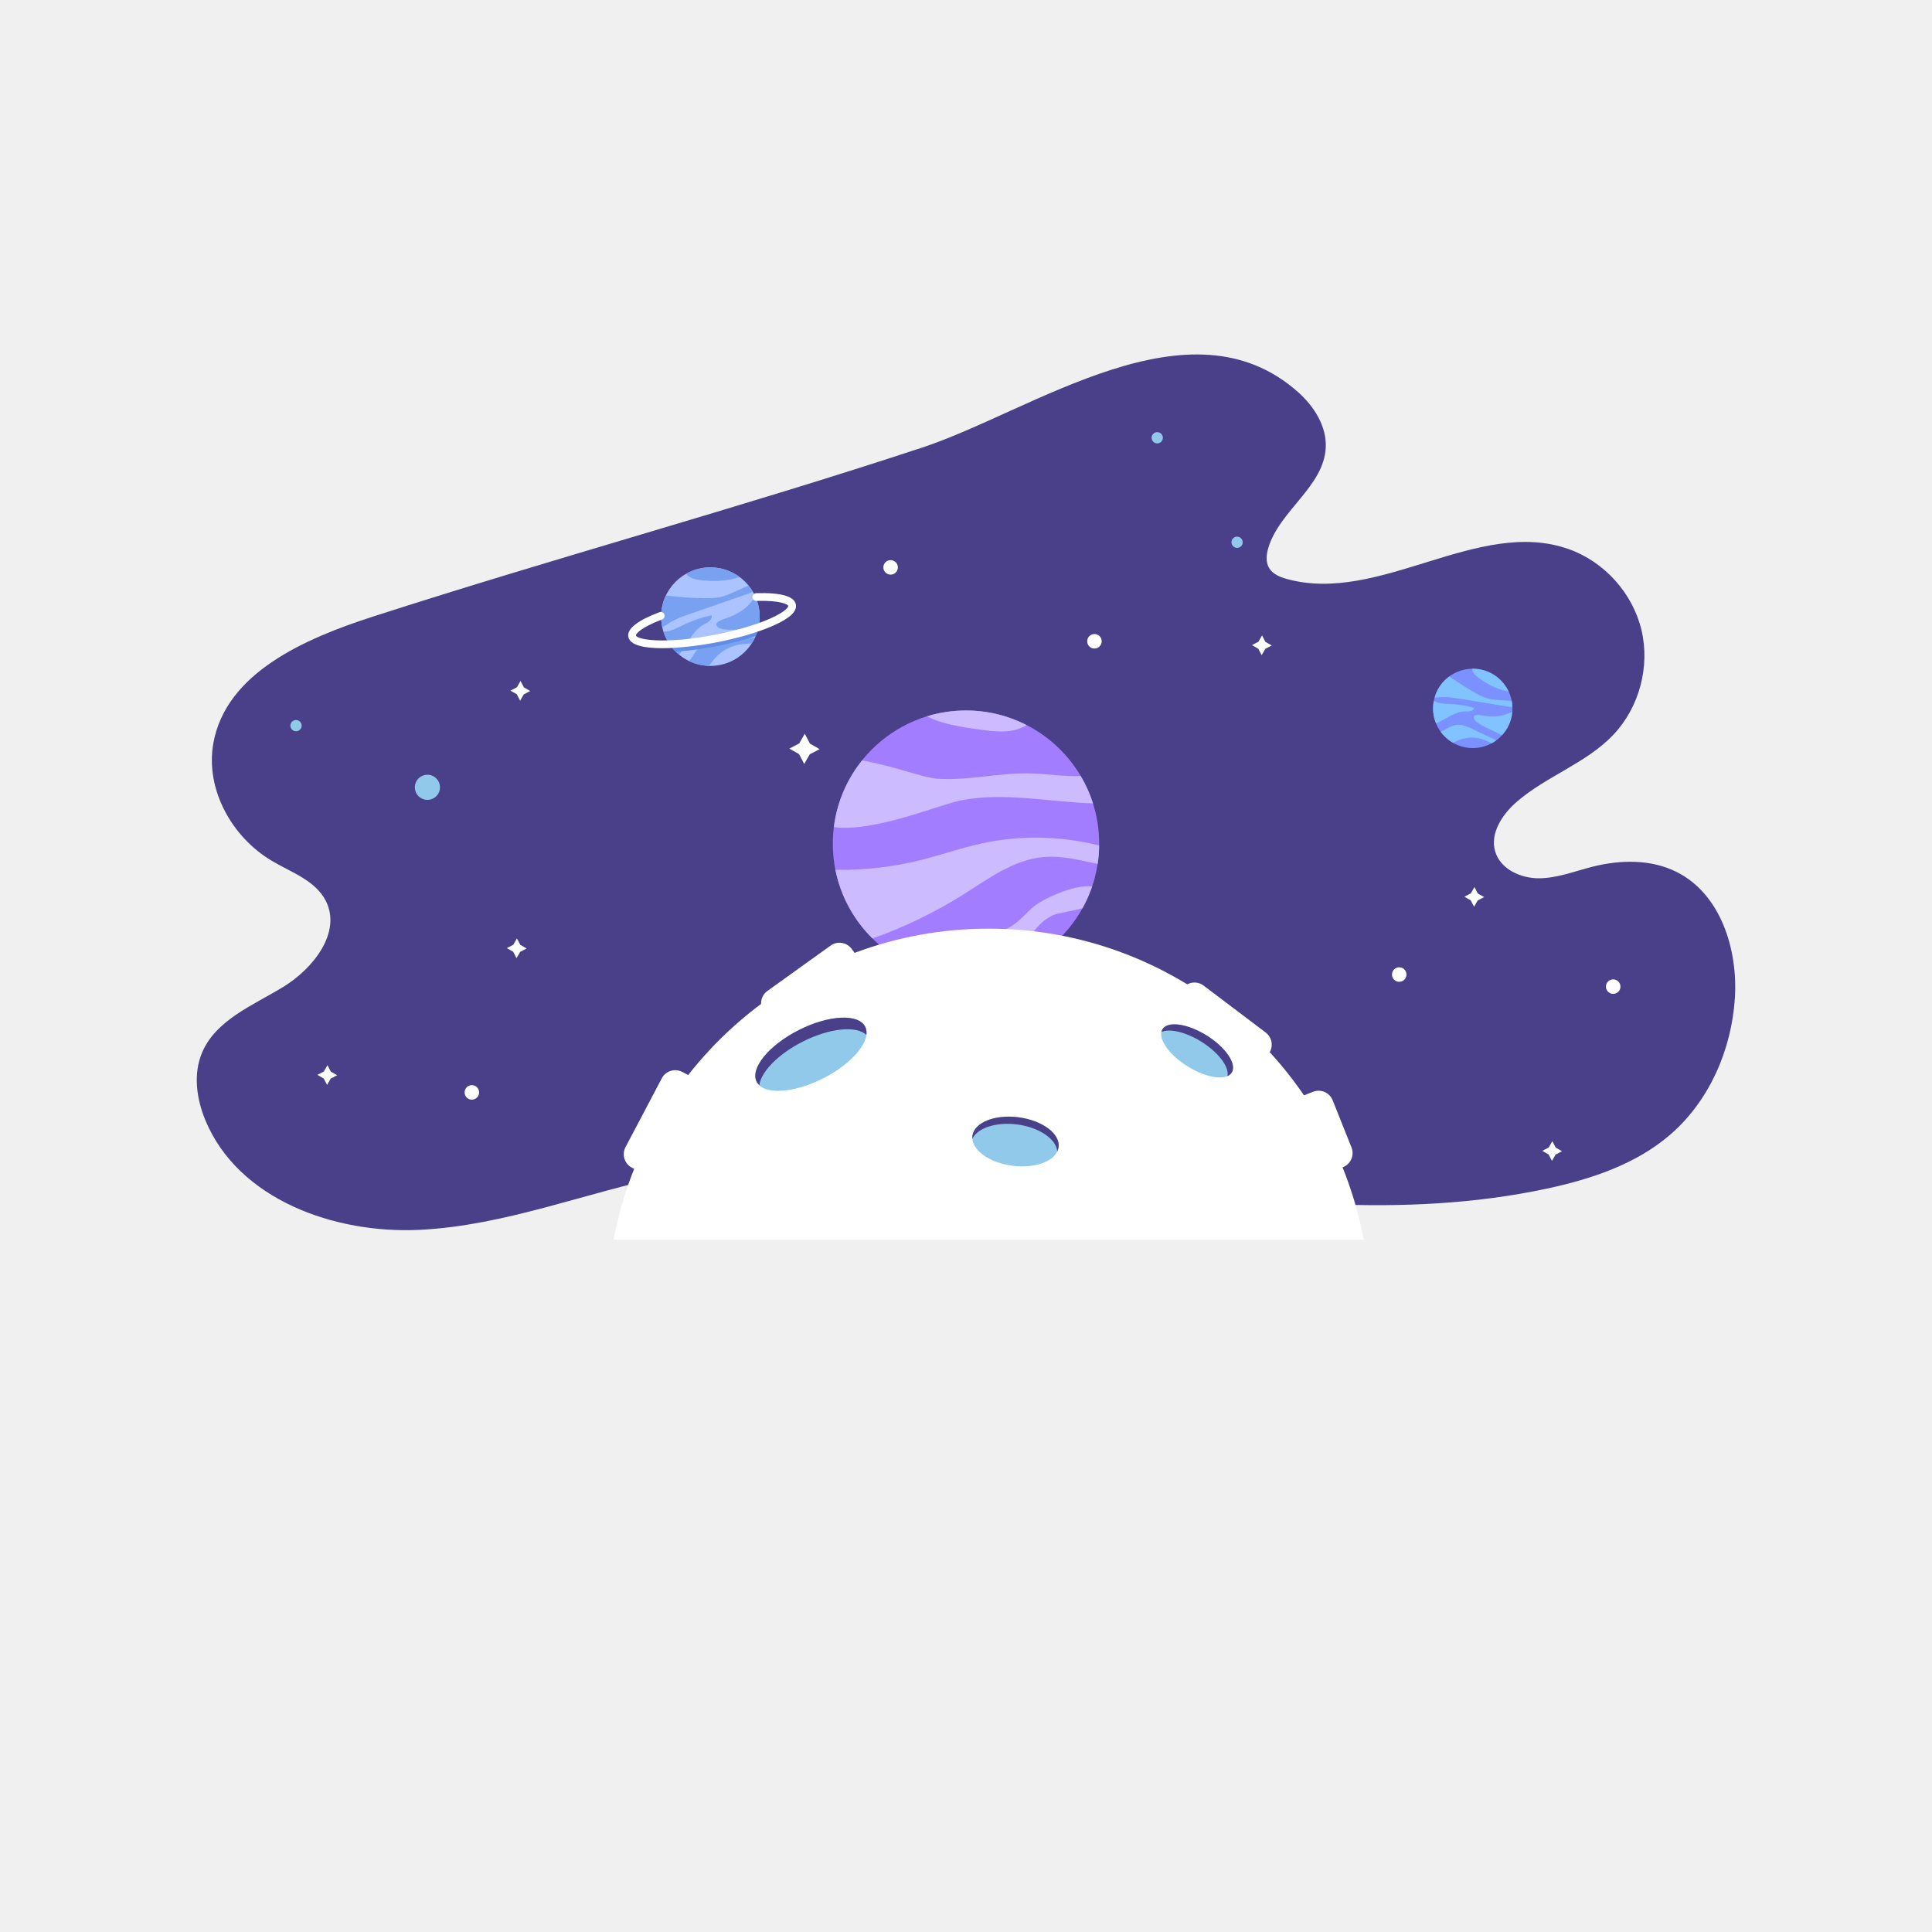
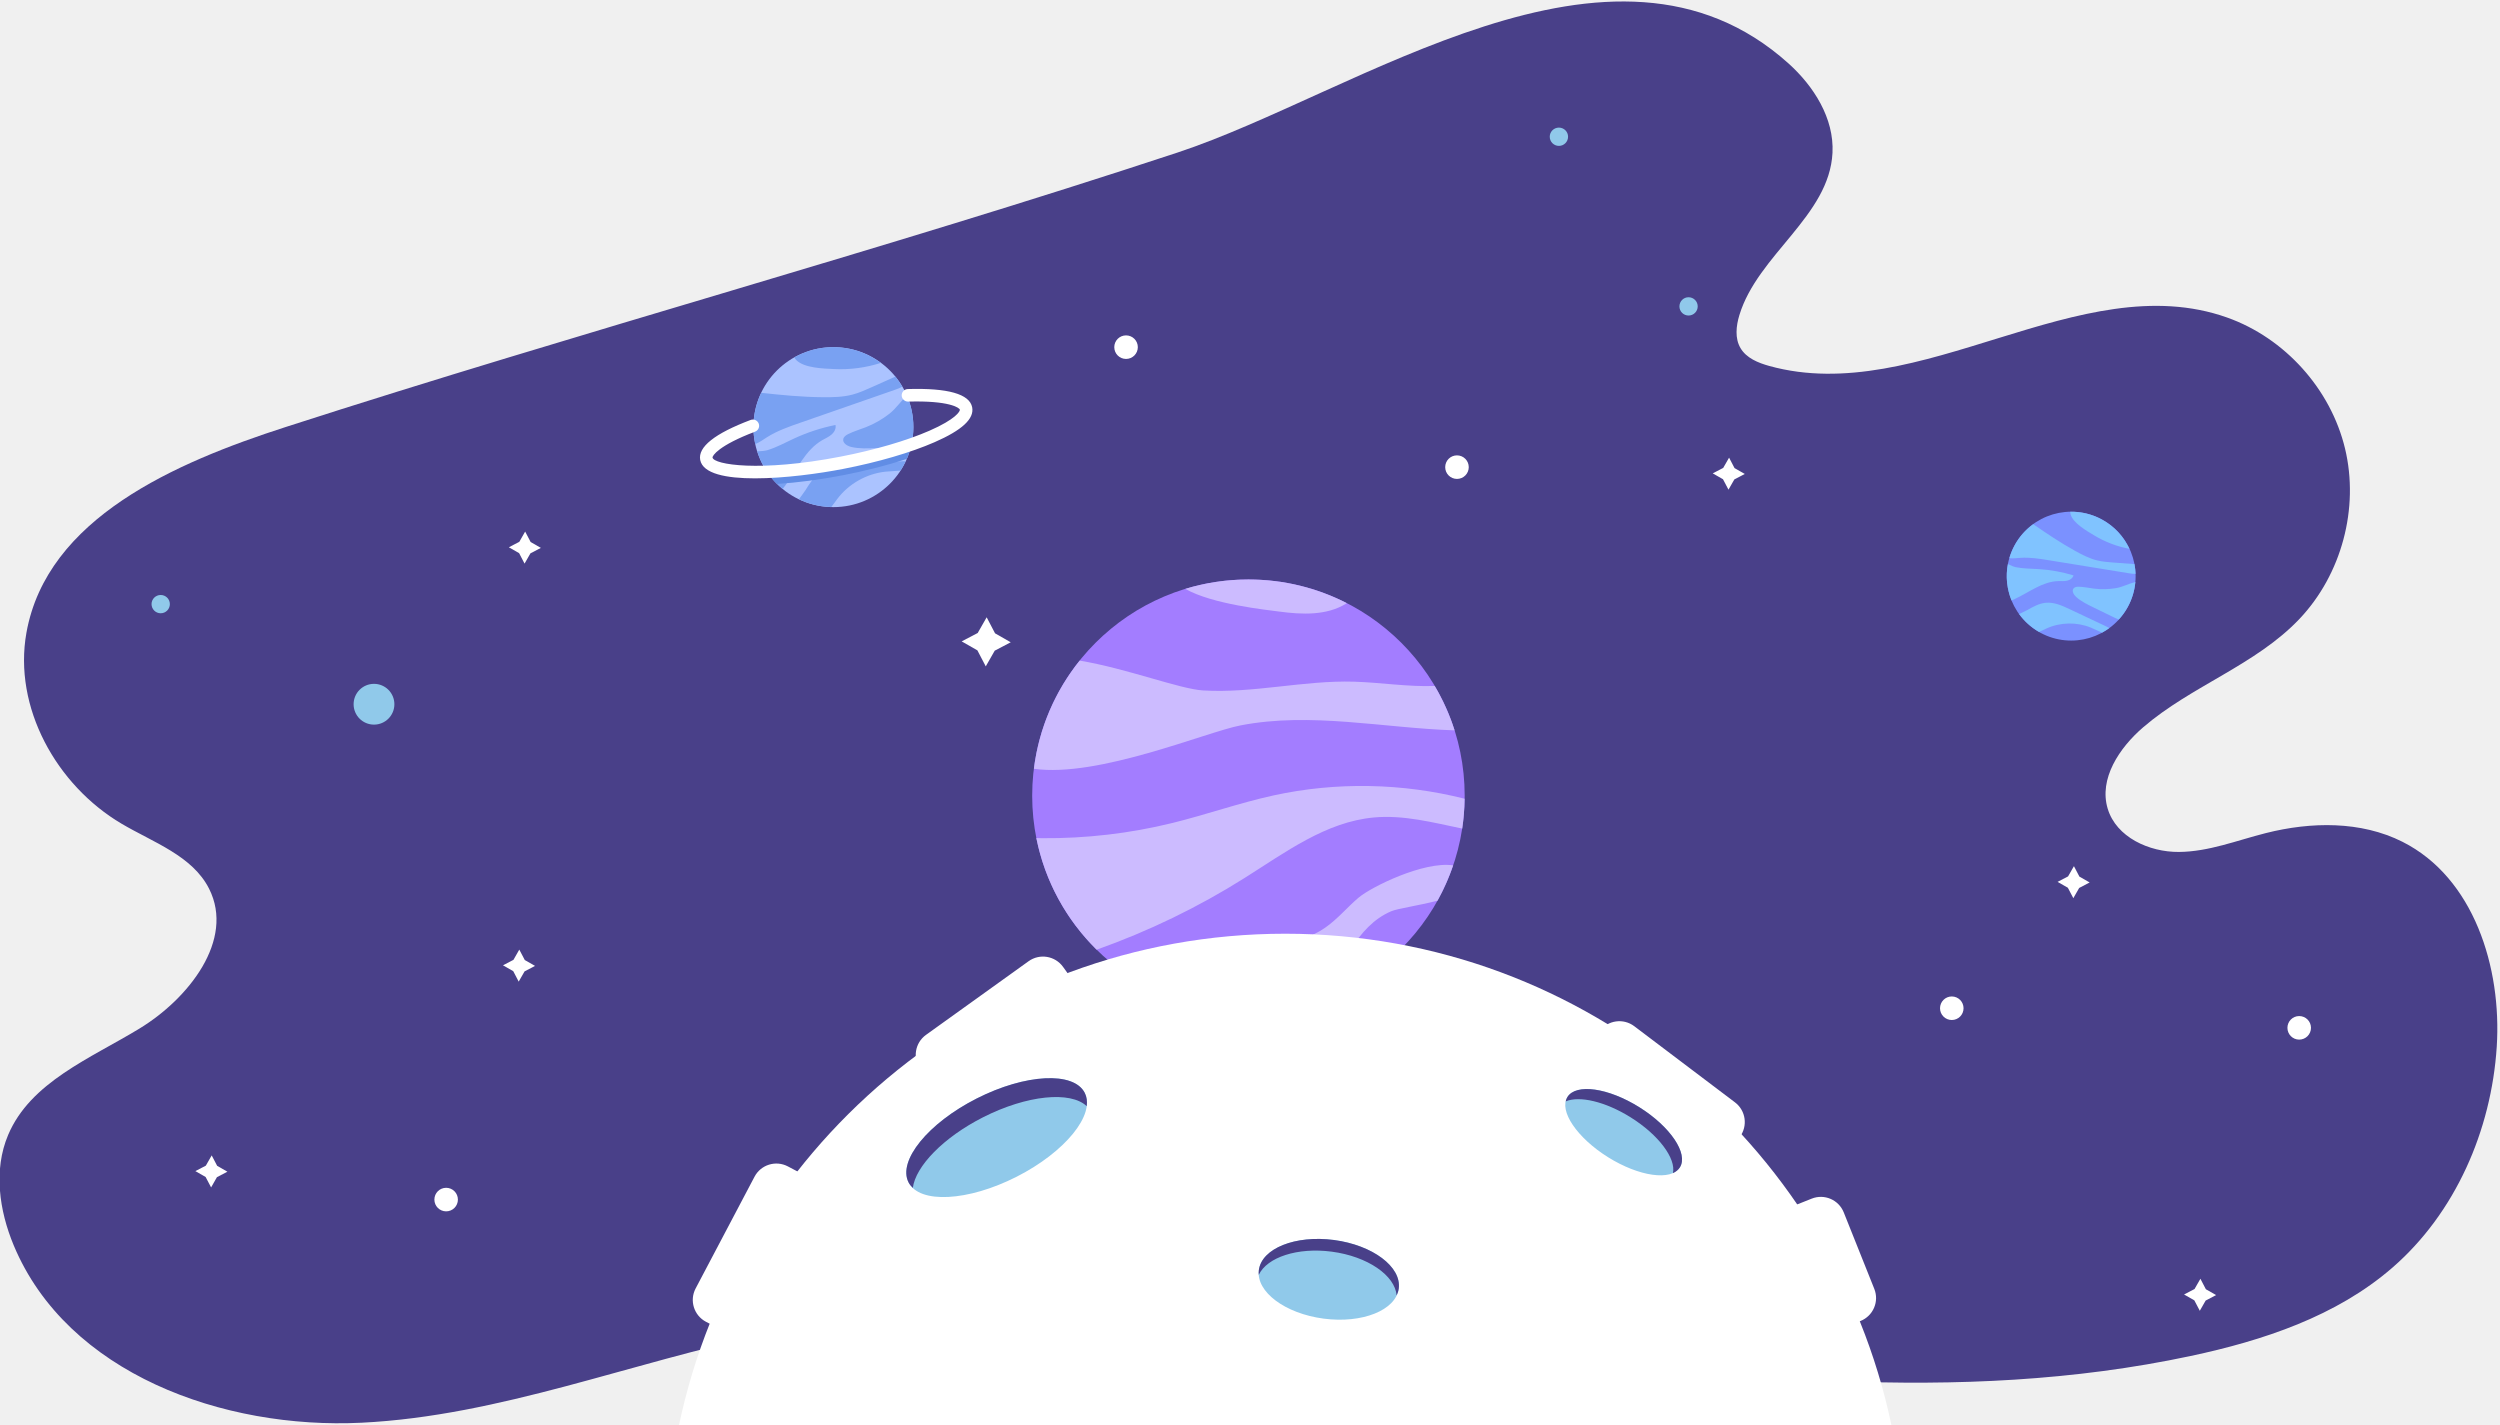
- <svg xmlns="http://www.w3.org/2000/svg" viewBox="0 0 1000 1000" width="1000" height="1000">
+ <svg xmlns="http://www.w3.org/2000/svg" viewBox="0 0 797 454" width="797" height="454">
  <defs>
    <clipPath clipPathUnits="userSpaceOnUse" id="cp1">
      <path d="M0 0L1000 0L1000 1000L0 1000Z" />
    </clipPath>
  </defs>
  <style>tspan { white-space:pre }.shp0 { fill: #494089 } .shp1 { fill: #a37dff } .shp2 { fill: #ccbbff } .shp3 { fill: #ffffff } .shp4 { fill: #90c9ea } .shp5 { fill: #abc3ff } .shp6 { fill: #79a1f2 } .shp7 { fill: #618de5 } .shp8 { fill: #7b91ff } .shp9 { fill: #80c3ff } </style>
  <g clip-path="url(#cp1)">
-     <path class="shp0" d="M193.05 319.14C157.8 330.51 116.96 348.23 110.43 384.7C106.17 408.46 119.97 433.32 140.76 445.6C150.9 451.59 163.35 455.81 168.66 466.33C176.91 482.67 162.09 501.41 146.44 510.92C130.8 520.43 111.71 527.97 104.59 544.83C99.89 555.95 101.73 568.89 106.38 580.03C123.43 620.86 173.12 638.75 217.32 636.56C261.51 634.38 303.43 617.16 346.79 608.3C495.66 577.85 651.76 646.95 800.38 615.29C823.51 610.36 846.81 602.65 864.67 587.15C884.8 569.69 896.23 543.34 897.96 516.74C899.6 491.37 890.61 462.79 867.9 451.36C854.62 444.68 838.76 444.95 824.35 448.59C815.15 450.91 806.11 454.54 796.62 454.6C787.13 454.66 776.69 449.91 773.94 440.83C771.05 431.28 777.64 421.42 785.2 414.9C800.57 401.65 821.12 395.03 835.08 380.3C848.51 366.13 854.16 345 849.6 326.01C845.04 307.02 830.41 290.76 812.01 284.23C765.11 267.58 714.01 312.97 666.05 299.67C662.49 298.68 658.74 297.16 656.87 293.97C655.04 290.87 655.46 286.92 656.51 283.47C662.38 264.16 685.2 251.87 686.2 231.71C686.75 220.75 680.27 210.49 672.1 203.16C615.97 152.8 534.65 212.71 477.43 231.62C383.33 262.71 287.41 288.68 193.05 319.14Z" />
-     <path class="shp1" d="M568.94 436.67C568.94 474.75 538.07 505.61 500 505.61C461.93 505.61 431.06 474.75 431.06 436.67C431.06 398.6 461.93 367.74 500 367.74C538.07 367.74 568.94 398.6 568.94 436.67Z" />
-     <path class="shp2" d="M431.61 428.09C452.07 431 486.45 416.39 497.47 414.26C519.88 409.91 542.89 415.09 565.73 415.84C564.15 410.85 562 406.11 559.39 401.68C550.99 402.02 542.14 400.57 533.67 400.32C517.58 399.85 501.58 404.08 485.52 403.11C478.1 402.66 461.39 396.16 446.2 393.6C438.42 403.3 433.22 415.13 431.61 428.09ZM500 367.74C493 367.74 486.24 368.79 479.87 370.73C488.51 375.66 505.82 377.43 509.83 377.97C517.05 378.94 524.9 379.28 531.1 375.46C531.18 375.4 531.27 375.34 531.35 375.28C521.94 370.47 511.29 367.74 500 367.74ZM568.91 437.63C549.05 432.62 528.02 432.21 508.01 436.58C497.13 438.96 486.6 442.69 475.79 445.36C462.2 448.71 448.19 450.33 434.2 450.22C433.61 450.22 433 450.2 432.39 450.17C435.13 463.96 441.98 476.26 451.61 485.76C468.12 479.9 483.98 472.23 498.79 462.89C511.76 454.73 524.73 445 539.99 443.61C549.46 442.74 558.77 445.21 568.15 447.15C568.62 444.04 568.87 440.86 568.91 437.63ZM565.26 458.88C555.91 457.49 539.2 465.72 535.1 469.18C531.45 472.28 528.37 476.06 524.43 478.77C519.42 482.22 513.37 483.71 507.49 485.23C495.61 488.3 483.82 491.7 472.14 495.43C470.65 495.9 469.05 496.55 468.32 497.89C477.81 502.81 488.57 505.61 500 505.61C508 505.61 515.67 504.23 522.81 501.73C529.96 491.52 534.23 478.29 545.56 473.49C547.47 472.67 554.19 471.71 560.27 470.14C562.26 466.57 563.93 462.8 565.26 458.88Z" />
-     <path class="shp3" d="M705.85 641.67C688.73 550.04 608.33 480.67 511.73 480.67C415.13 480.67 334.73 550.04 317.61 641.67L705.85 641.67Z" />
-     <path class="shp4" d="M547.92 593.78C547.01 600.71 536.28 605 523.97 603.38C511.65 601.75 502.41 594.83 503.32 587.91C504.23 580.99 514.96 576.69 527.27 578.31C539.59 579.94 548.83 586.86 547.92 593.78Z" />
-     <path class="shp5" d="M393.19 319.17C393.19 333.26 381.77 344.67 367.69 344.67C353.6 344.67 342.19 333.26 342.19 319.17C342.19 305.09 353.6 293.67 367.69 293.67C381.77 293.67 393.19 305.09 393.19 319.17Z" />
-     <path class="shp6" d="M367.69 293.67C363.15 293.67 358.9 294.87 355.22 296.94C355.4 297.25 355.6 297.54 355.84 297.78C358.42 300.38 364.55 300.49 367.98 300.66C372.99 300.9 378.05 300.23 382.82 298.69C378.58 295.55 373.36 293.67 367.69 293.67ZM387.19 307.31C388.03 307.02 388.88 306.71 389.65 306.26C388.99 305.14 388.26 304.06 387.44 303.06C384.9 304.2 382.36 305.34 379.81 306.48C377.84 307.36 375.86 308.25 373.76 308.8C370.68 309.61 367.46 309.66 364.28 309.63C357.67 309.58 351.21 308.95 344.68 308.23C343.1 311.55 342.19 315.25 342.19 319.17C342.19 321.03 342.39 322.83 342.77 324.57C344.12 324.04 345.3 323.17 346.52 322.39C349.78 320.33 353.46 319.04 357.1 317.78C367.13 314.29 377.16 310.8 387.19 307.31ZM391.12 309.12C389.15 310.89 387.68 313.23 385.53 314.91C383.26 316.68 380.74 318.13 378.06 319.18C376.17 319.93 374.2 320.48 372.39 321.39C371.71 321.74 371 322.21 370.84 322.94C370.54 324.24 372.08 325.18 373.38 325.49C375.96 326.09 378.65 325.97 381.29 325.86L390.72 325.45C391.28 325.43 391.85 325.38 392.41 325.31C392.9 323.34 393.19 321.29 393.19 319.17C393.19 315.6 392.45 312.21 391.12 309.12ZM368.35 318.48C363.82 319.39 359.39 320.84 355.19 322.78C352.39 324.07 349.67 325.59 346.72 326.49C345.88 326.74 344.7 326.84 343.39 326.9C344.89 331.64 347.74 335.78 351.49 338.87C351.75 338.55 352 338.24 352.25 337.91C356.06 332.85 358.65 326.46 364.16 323.31C365.16 322.74 366.24 322.28 367.11 321.53C367.98 320.77 368.62 319.61 368.35 318.48ZM390.71 330.07C390.43 330.03 390.13 330.02 389.87 330.04L373.53 330.94C370.15 331.13 366.58 331.38 363.78 333.28C361.62 334.75 360.17 337.04 358.79 339.26C358.33 340.01 357.48 341.05 356.7 342.16C359.84 343.66 363.33 344.54 367.02 344.64C367.69 343.8 368.29 342.9 368.94 342.05C372.58 337.23 378.27 334.01 384.28 333.37C385.87 333.2 387.49 333.2 389.08 333.03C389.69 332.08 390.23 331.09 390.71 330.07Z" />
-     <path class="shp7" d="M391.09 329.3C391.74 327.79 392.25 326.2 392.61 324.55C386.04 326.89 378.28 328.97 370 330.57C361.6 332.2 353.56 333.17 346.54 333.44C347.48 334.82 348.55 336.11 349.74 337.28C356.2 336.87 363.35 335.93 370.76 334.5C378.06 333.08 384.98 331.3 391.09 329.3Z" />
-     <path class="shp3" d="M342.68 335.5C333.54 335.5 326.08 334.04 325.23 329.65C324.43 325.51 329.84 321.21 341.3 316.88C342.33 316.49 343.49 317.01 343.88 318.04C344.27 319.07 343.75 320.23 342.71 320.62C331.1 325.01 329.05 328.3 329.16 328.89C329.58 331.07 343.99 333.61 370 328.57C380.91 326.45 390.97 323.52 398.31 320.31C406.72 316.64 408.1 314.09 408 313.61C407.89 313.01 404.59 310.65 391.52 311.03C390.45 311.07 389.5 310.19 389.46 309.09C389.43 307.98 390.3 307.06 391.4 307.03C404.19 306.65 411.11 308.61 411.93 312.85C412.64 316.5 408.71 320.14 399.92 323.98C392.31 327.3 381.95 330.33 370.76 332.5C363.17 333.97 352.04 335.5 342.68 335.5Z" />
-     <path class="shp8" d="M780.36 376.45C774.96 386.43 762.49 390.14 752.52 384.74C742.54 379.34 738.83 366.87 744.23 356.9C749.63 346.92 762.1 343.21 772.07 348.61C782.05 354.01 785.76 366.48 780.36 376.45Z" />
-     <path class="shp9" d="M772.07 348.61C768.86 346.87 765.39 346.09 761.99 346.15C762 346.44 762.03 346.72 762.11 346.98C762.93 349.81 767.24 352.24 769.61 353.67C773.06 355.76 776.9 357.23 780.87 357.97C779.07 354.12 776.09 350.79 772.07 348.61ZM780.66 365.75C781.37 365.87 782.09 365.98 782.8 365.95C782.77 364.91 782.67 363.87 782.47 362.84C780.23 362.67 777.99 362.5 775.75 362.34C774.02 362.21 772.27 362.07 770.58 361.66C768.09 361.05 765.78 359.85 763.54 358.61C758.88 356.04 754.54 353.12 750.19 350.11C747.8 351.85 745.73 354.12 744.23 356.9C743.52 358.21 742.98 359.57 742.57 360.95C743.73 361.09 744.91 360.92 746.07 360.84C749.17 360.63 752.27 361.13 755.33 361.63C763.77 363 772.22 364.38 780.66 365.75ZM782.75 368.54C780.67 369.04 778.74 370.13 776.57 370.5C774.28 370.88 771.94 370.94 769.64 370.66C768.01 370.46 766.41 370.1 764.77 370.05C764.17 370.04 763.48 370.1 763.08 370.55C762.37 371.36 763.1 372.62 763.91 373.33C765.5 374.75 767.45 375.7 769.37 376.63C771.65 377.74 773.92 378.85 776.2 379.96C776.61 380.15 777.03 380.34 777.46 380.51C778.56 379.3 779.55 377.96 780.36 376.46C781.73 373.93 782.51 371.24 782.75 368.54ZM763.03 366.44C759.47 365.35 755.78 364.67 752.06 364.44C749.58 364.28 747.07 364.31 744.64 363.82C743.95 363.68 743.08 363.29 742.12 362.83C741.37 366.77 741.8 370.79 743.27 374.41C743.57 374.29 743.88 374.17 744.17 374.03C748.82 371.9 753.1 368.37 758.21 368.25C759.14 368.23 760.08 368.33 760.99 368.12C761.89 367.92 762.79 367.34 763.03 366.44ZM774.43 383.22C774.24 383.09 774.04 382.97 773.84 382.88C769.87 381 765.9 379.13 761.92 377.26C759.46 376.09 756.83 374.9 754.12 375.17C752.02 375.39 750.12 376.45 748.3 377.49C747.68 377.85 746.68 378.26 745.7 378.75C747.35 381.02 749.48 382.98 752.06 384.46C752.86 384.12 753.63 383.72 754.41 383.36C758.84 381.34 764.11 381.24 768.61 383.1C769.8 383.59 770.95 384.2 772.14 384.69C772.93 384.26 773.7 383.76 774.43 383.22Z" />
-     <path class="shp3" d="M360.36 558.64L334.25 608.18L327.06 604.38C323.21 602.36 321.74 597.59 323.77 593.75L342.54 558.14C344.57 554.29 349.33 552.82 353.18 554.85L360.36 558.64ZM687.59 607.14L672.01 568.14L679.56 565.13C683.6 563.51 688.18 565.48 689.79 569.52L699.53 593.9C701.14 597.94 699.17 602.52 695.13 604.13L687.59 607.14ZM445.64 497.84L400.15 530.5L395.41 523.9C392.88 520.37 393.68 515.45 397.22 512.91L429.91 489.44C433.44 486.9 438.36 487.71 440.9 491.24L445.64 497.84ZM651.74 551.94L607.07 518.17L611.97 511.69C614.59 508.22 619.53 507.53 623 510.15L655.11 534.43C658.58 537.05 659.27 541.99 656.64 545.46L651.74 551.94Z" />
-     <path class="shp4" d="M447.82 531.41C451.32 538.31 441.58 550.28 426.07 558.16C410.56 566.03 395.14 566.83 391.64 559.93C388.14 553.04 397.88 541.06 413.39 533.19C428.9 525.31 444.32 524.52 447.82 531.41Z" />
-     <path class="shp0" d="M415.39 539.19C429.4 532.08 443.3 530.76 448.45 535.65C448.64 534.11 448.46 532.67 447.82 531.41C444.32 524.52 428.9 525.32 413.39 533.19C397.88 541.06 388.14 553.04 391.64 559.93C391.98 560.6 392.46 561.17 393.01 561.7C393.9 554.8 402.72 545.63 415.39 539.19Z" />
-     <path class="shp4" d="M637.55 555.15C634.8 559.55 624.54 558.1 614.63 551.91C604.73 545.71 598.93 537.13 601.69 532.73C604.44 528.33 614.7 529.78 624.6 535.97C634.5 542.16 640.3 550.75 637.55 555.15Z" />
-     <path class="shp0" d="M621.84 539.2C630.79 544.79 636.36 552.33 635.33 556.98C636.29 556.56 637.04 555.95 637.55 555.15C640.3 550.75 634.5 542.16 624.6 535.97C614.7 529.78 604.44 528.33 601.69 532.73C601.42 533.16 601.26 533.63 601.15 534.13C605.42 532.25 613.75 534.14 621.84 539.2ZM527.27 578.31C514.96 576.69 504.24 580.98 503.32 587.9C503.26 588.41 503.26 588.91 503.3 589.41C505.97 583.82 515.63 580.59 526.57 582.03C537.99 583.54 546.75 589.61 547.24 596C547.57 595.3 547.82 594.56 547.92 593.78C548.83 586.86 539.59 579.94 527.27 578.31Z" />
-     <path class="shp4" d="M227.73 407.51C227.73 411.1 224.82 414.01 221.23 414.01C217.64 414.01 214.73 411.1 214.73 407.51C214.73 403.92 217.64 401.01 221.23 401.01C224.82 401.01 227.73 403.92 227.73 407.51ZM598.98 229.51C597.37 229.51 596.06 228.2 596.06 226.59C596.06 224.98 597.37 223.68 598.98 223.68C600.59 223.68 601.9 224.98 601.9 226.59C601.9 228.2 600.59 229.51 598.98 229.51ZM640.31 283.59C638.7 283.59 637.4 282.29 637.4 280.68C637.4 279.07 638.7 277.76 640.31 277.76C641.92 277.76 643.23 279.07 643.23 280.68C643.23 282.29 641.92 283.59 640.31 283.59ZM153.23 378.51C151.62 378.51 150.31 377.2 150.31 375.59C150.31 373.98 151.62 372.68 153.23 372.68C154.84 372.68 156.15 373.98 156.15 375.59C156.15 377.2 154.84 378.51 153.23 378.51Z" />
-     <path class="shp3" d="M570.24 331.93C570.24 334 568.56 335.68 566.48 335.68C564.41 335.68 562.73 334 562.73 331.93C562.73 329.85 564.41 328.17 566.48 328.17C568.56 328.17 570.24 329.85 570.24 331.93ZM727.98 504.43C727.98 506.5 726.3 508.18 724.23 508.18C722.16 508.18 720.48 506.5 720.48 504.43C720.48 502.35 722.16 500.67 724.23 500.67C726.3 500.67 727.98 502.35 727.98 504.43ZM838.74 510.67C838.74 512.75 837.06 514.43 834.98 514.43C832.91 514.43 831.23 512.75 831.23 510.67C831.23 508.6 832.91 506.92 834.98 506.92C837.06 506.92 838.74 508.6 838.74 510.67ZM247.98 565.43C247.98 567.5 246.3 569.18 244.23 569.18C242.16 569.18 240.48 567.5 240.48 565.43C240.48 563.35 242.16 561.67 244.23 561.67C246.3 561.67 247.98 563.35 247.98 565.43ZM464.74 293.67C464.74 295.75 463.06 297.43 460.98 297.43C458.91 297.43 457.23 295.75 457.23 293.67C457.23 291.6 458.91 289.92 460.98 289.92C463.06 289.92 464.74 291.6 464.74 293.67ZM419.22 384.9L424.22 387.76L419.12 390.43L416.26 395.44L413.59 390.33L408.58 387.47L413.69 384.8L416.55 379.79L419.22 384.9ZM654.97 332.23L658.24 334.1L654.9 335.85L653.04 339.11L651.29 335.78L648.02 333.91L651.36 332.17L653.23 328.9L654.97 332.23ZM269.3 489.06L272.57 490.93L269.23 492.68L267.36 495.94L265.62 492.61L262.35 490.74L265.69 489L267.55 485.73L269.3 489.06ZM271.17 355.8L274.43 357.67L271.1 359.41L269.23 362.68L267.49 359.34L264.22 357.47L267.56 355.73L269.42 352.46L271.17 355.8ZM171.23 554.67L174.5 556.54L171.16 558.28L169.3 561.55L167.55 558.22L164.28 556.35L167.62 554.61L169.49 551.34L171.23 554.67ZM764.91 462.46L768.18 464.33L764.84 466.08L762.98 469.34L761.23 466.01L757.96 464.14L761.3 462.4L763.17 459.13L764.91 462.46ZM805.23 594.01L808.5 595.87L805.16 597.62L803.3 600.88L801.55 597.55L798.28 595.68L801.62 593.94L803.49 590.67L805.23 594.01Z" />
+     <path class="shp0" d="M91.05 136.14C55.8 147.51 14.96 165.23 8.43 201.7C4.17 225.46 17.97 250.32 38.76 262.6C48.9 268.59 61.35 272.81 66.66 283.33C74.91 299.67 60.09 318.41 44.44 327.92C28.8 337.43 9.71 344.97 2.59 361.83C-2.11 372.95 -0.27 385.89 4.38 397.03C21.43 437.86 71.12 455.75 115.32 453.56C159.51 451.38 201.43 434.16 244.79 425.3C393.66 394.85 549.76 463.95 698.38 432.29C721.51 427.36 744.81 419.65 762.67 404.15C782.8 386.69 794.23 360.34 795.96 333.74C797.6 308.37 788.61 279.79 765.9 268.36C752.62 261.68 736.76 261.95 722.35 265.59C713.15 267.91 704.11 271.54 694.62 271.6C685.13 271.66 674.69 266.91 671.94 257.83C669.05 248.28 675.64 238.42 683.2 231.9C698.57 218.65 719.12 212.03 733.08 197.3C746.51 183.13 752.16 162 747.6 143.01C743.04 124.02 728.41 107.76 710.01 101.23C663.11 84.58 612.01 129.97 564.05 116.67C560.49 115.68 556.74 114.16 554.87 110.97C553.04 107.87 553.46 103.92 554.51 100.47C560.38 81.16 583.2 68.87 584.2 48.71C584.75 37.75 578.27 27.49 570.1 20.16C513.97 -30.2 432.65 29.71 375.43 48.62C281.33 79.71 185.41 105.68 91.05 136.14Z" />
+     <path class="shp1" d="M466.94 253.67C466.94 291.75 436.07 322.61 398 322.61C359.93 322.61 329.06 291.75 329.06 253.67C329.06 215.6 359.93 184.74 398 184.74C436.07 184.74 466.94 215.6 466.94 253.67Z" />
+     <path class="shp2" d="M329.61 245.09C350.07 248 384.45 233.39 395.47 231.26C417.88 226.91 440.89 232.09 463.73 232.84C462.15 227.85 460 223.11 457.39 218.68C448.99 219.02 440.14 217.57 431.67 217.32C415.58 216.85 399.58 221.08 383.52 220.11C376.1 219.66 359.39 213.16 344.2 210.6C336.42 220.3 331.22 232.13 329.61 245.09ZM398 184.74C391 184.74 384.24 185.79 377.87 187.73C386.51 192.66 403.82 194.43 407.83 194.97C415.05 195.94 422.9 196.28 429.1 192.46C429.18 192.4 429.27 192.34 429.35 192.28C419.94 187.47 409.29 184.74 398 184.74ZM466.91 254.63C447.05 249.62 426.02 249.21 406.01 253.58C395.13 255.96 384.6 259.69 373.79 262.36C360.2 265.71 346.19 267.33 332.2 267.22C331.61 267.22 331 267.2 330.39 267.17C333.13 280.96 339.98 293.26 349.61 302.76C366.12 296.9 381.98 289.23 396.79 279.89C409.76 271.73 422.73 262 437.99 260.61C447.46 259.74 456.77 262.21 466.15 264.15C466.62 261.04 466.87 257.86 466.91 254.63ZM463.26 275.88C453.91 274.49 437.2 282.72 433.1 286.18C429.45 289.28 426.37 293.06 422.43 295.77C417.42 299.22 411.37 300.71 405.49 302.23C393.61 305.3 381.82 308.7 370.14 312.43C368.65 312.9 367.05 313.55 366.32 314.89C375.81 319.81 386.57 322.61 398 322.61C406 322.61 413.67 321.23 420.81 318.73C427.96 308.52 432.23 295.29 443.56 290.49C445.47 289.67 452.19 288.71 458.27 287.14C460.26 283.57 461.93 279.8 463.26 275.88Z" />
+     <path class="shp3" d="M603.85 458.67C586.73 367.04 506.33 297.67 409.73 297.67C313.13 297.67 232.73 367.04 215.61 458.67L603.85 458.67Z" />
+     <path class="shp4" d="M445.92 410.78C445.01 417.71 434.28 422 421.97 420.38C409.65 418.75 400.41 411.83 401.32 404.91C402.23 397.99 412.96 393.69 425.27 395.31C437.59 396.94 446.83 403.86 445.92 410.78Z" />
+     <path class="shp5" d="M291.19 136.17C291.19 150.26 279.77 161.67 265.69 161.67C251.6 161.67 240.19 150.26 240.19 136.17C240.19 122.09 251.6 110.67 265.69 110.67C279.77 110.67 291.19 122.09 291.19 136.17Z" />
+     <path class="shp6" d="M265.69 110.67C261.15 110.67 256.9 111.87 253.22 113.94C253.4 114.25 253.6 114.54 253.84 114.78C256.42 117.38 262.55 117.49 265.98 117.66C270.99 117.9 276.05 117.23 280.82 115.69C276.58 112.55 271.36 110.67 265.69 110.67ZM285.19 124.31C286.03 124.02 286.88 123.71 287.65 123.26C286.99 122.14 286.26 121.06 285.44 120.06C282.9 121.2 280.36 122.34 277.81 123.48C275.84 124.36 273.86 125.25 271.76 125.8C268.68 126.61 265.46 126.66 262.28 126.63C255.67 126.58 249.21 125.95 242.68 125.23C241.1 128.55 240.19 132.25 240.19 136.17C240.19 138.03 240.39 139.83 240.77 141.57C242.12 141.04 243.3 140.17 244.52 139.39C247.78 137.33 251.46 136.04 255.1 134.78C265.13 131.29 275.16 127.8 285.19 124.31ZM289.12 126.12C287.15 127.89 285.68 130.23 283.53 131.91C281.26 133.68 278.74 135.13 276.06 136.18C274.17 136.93 272.2 137.48 270.39 138.39C269.71 138.74 269 139.21 268.84 139.94C268.54 141.24 270.08 142.18 271.38 142.49C273.96 143.09 276.65 142.97 279.29 142.86L288.72 142.45C289.28 142.43 289.85 142.38 290.41 142.31C290.9 140.34 291.19 138.29 291.19 136.17C291.19 132.6 290.45 129.21 289.12 126.12ZM266.35 135.48C261.82 136.39 257.39 137.84 253.19 139.78C250.39 141.07 247.67 142.59 244.72 143.49C243.88 143.74 242.7 143.84 241.39 143.9C242.89 148.64 245.74 152.78 249.49 155.87C249.75 155.55 250 155.24 250.25 154.91C254.06 149.85 256.65 143.46 262.16 140.31C263.16 139.74 264.24 139.28 265.11 138.53C265.98 137.77 266.62 136.61 266.35 135.48ZM288.71 147.07C288.43 147.03 288.13 147.02 287.87 147.04L271.53 147.94C268.15 148.13 264.58 148.38 261.78 150.28C259.62 151.75 258.17 154.04 256.79 156.26C256.33 157.01 255.48 158.05 254.7 159.16C257.84 160.66 261.33 161.54 265.02 161.64C265.69 160.8 266.29 159.9 266.94 159.05C270.58 154.23 276.27 151.01 282.28 150.37C283.87 150.2 285.49 150.2 287.08 150.03C287.69 149.08 288.23 148.09 288.71 147.07Z" />
+     <path class="shp7" d="M289.09 146.3C289.74 144.79 290.25 143.2 290.61 141.55C284.04 143.89 276.28 145.97 268 147.57C259.6 149.2 251.56 150.17 244.54 150.44C245.48 151.82 246.55 153.11 247.74 154.28C254.2 153.87 261.35 152.93 268.76 151.5C276.06 150.08 282.98 148.3 289.09 146.3Z" />
+     <path class="shp3" d="M240.68 152.5C231.54 152.5 224.08 151.04 223.23 146.65C222.43 142.51 227.84 138.21 239.3 133.88C240.33 133.49 241.49 134.01 241.88 135.04C242.27 136.07 241.75 137.23 240.71 137.62C229.1 142.01 227.05 145.3 227.16 145.89C227.58 148.07 241.99 150.61 268 145.57C278.91 143.45 288.97 140.52 296.31 137.31C304.72 133.64 306.1 131.09 306 130.61C305.89 130.01 302.59 127.65 289.52 128.03C288.45 128.07 287.5 127.19 287.46 126.09C287.43 124.98 288.3 124.06 289.4 124.03C302.19 123.65 309.11 125.61 309.93 129.85C310.64 133.5 306.71 137.14 297.92 140.98C290.31 144.3 279.95 147.33 268.76 149.5C261.17 150.97 250.04 152.5 240.68 152.5Z" />
+     <path class="shp8" d="M678.36 193.45C672.96 203.43 660.49 207.14 650.52 201.74C640.54 196.34 636.83 183.87 642.23 173.9C647.63 163.92 660.1 160.21 670.07 165.61C680.05 171.01 683.76 183.48 678.36 193.45Z" />
+     <path class="shp9" d="M670.07 165.61C666.86 163.87 663.39 163.09 659.99 163.15C660 163.44 660.03 163.72 660.11 163.98C660.93 166.81 665.24 169.24 667.61 170.67C671.06 172.76 674.9 174.23 678.87 174.97C677.07 171.12 674.09 167.79 670.07 165.61ZM678.66 182.75C679.37 182.87 680.09 182.98 680.8 182.95C680.77 181.91 680.67 180.87 680.47 179.84C678.23 179.67 675.99 179.5 673.75 179.34C672.02 179.21 670.27 179.07 668.58 178.66C666.09 178.05 663.78 176.85 661.54 175.61C656.88 173.04 652.54 170.12 648.19 167.11C645.8 168.85 643.73 171.12 642.23 173.9C641.52 175.21 640.98 176.57 640.57 177.95C641.73 178.09 642.91 177.92 644.07 177.84C647.17 177.63 650.27 178.13 653.33 178.63C661.77 180 670.22 181.38 678.66 182.75ZM680.75 185.54C678.67 186.04 676.74 187.13 674.57 187.5C672.28 187.88 669.94 187.94 667.64 187.66C666.01 187.46 664.41 187.1 662.77 187.05C662.17 187.04 661.48 187.1 661.08 187.55C660.37 188.36 661.1 189.62 661.91 190.33C663.5 191.75 665.45 192.7 667.37 193.63C669.65 194.74 671.92 195.85 674.2 196.96C674.61 197.15 675.03 197.34 675.46 197.51C676.56 196.3 677.55 194.96 678.36 193.46C679.73 190.93 680.51 188.24 680.75 185.54ZM661.03 183.44C657.47 182.35 653.78 181.67 650.06 181.44C647.58 181.28 645.07 181.31 642.64 180.82C641.95 180.68 641.08 180.29 640.12 179.83C639.37 183.77 639.8 187.79 641.27 191.41C641.57 191.29 641.88 191.17 642.17 191.03C646.82 188.9 651.1 185.37 656.21 185.25C657.14 185.23 658.08 185.33 658.99 185.12C659.89 184.92 660.79 184.34 661.03 183.44ZM672.43 200.22C672.24 200.09 672.04 199.97 671.84 199.88C667.87 198 663.9 196.13 659.92 194.26C657.46 193.09 654.83 191.9 652.12 192.17C650.02 192.39 648.12 193.45 646.3 194.49C645.68 194.85 644.68 195.26 643.7 195.75C645.35 198.02 647.48 199.98 650.06 201.46C650.86 201.12 651.63 200.72 652.41 200.36C656.84 198.34 662.11 198.24 666.61 200.1C667.8 200.59 668.95 201.2 670.14 201.69C670.93 201.26 671.7 200.76 672.43 200.22Z" />
+     <path class="shp3" d="M258.36 375.64L232.25 425.18L225.06 421.38C221.21 419.36 219.74 414.59 221.77 410.75L240.54 375.14C242.57 371.29 247.33 369.82 251.18 371.85L258.36 375.64ZM585.59 424.14L570.01 385.14L577.56 382.13C581.6 380.51 586.18 382.48 587.79 386.52L597.53 410.9C599.14 414.94 597.17 419.52 593.13 421.13L585.59 424.14ZM343.64 314.84L298.15 347.5L293.41 340.9C290.88 337.37 291.68 332.45 295.22 329.91L327.91 306.44C331.44 303.9 336.36 304.71 338.9 308.24L343.64 314.84ZM549.74 368.94L505.07 335.17L509.97 328.69C512.59 325.22 517.53 324.53 521 327.15L553.11 351.43C556.58 354.05 557.27 358.99 554.64 362.46L549.74 368.94Z" />
+     <path class="shp4" d="M345.82 348.41C349.32 355.31 339.58 367.28 324.07 375.16C308.56 383.03 293.14 383.83 289.64 376.93C286.14 370.04 295.88 358.06 311.39 350.19C326.9 342.31 342.32 341.52 345.82 348.41Z" />
+     <path class="shp0" d="M313.39 356.19C327.4 349.08 341.3 347.76 346.45 352.65C346.64 351.11 346.46 349.67 345.82 348.41C342.32 341.52 326.9 342.32 311.39 350.19C295.88 358.06 286.14 370.04 289.64 376.93C289.98 377.6 290.46 378.17 291.01 378.7C291.9 371.8 300.72 362.63 313.39 356.19Z" />
+     <path class="shp4" d="M535.55 372.15C532.8 376.55 522.54 375.1 512.63 368.91C502.73 362.71 496.93 354.13 499.69 349.73C502.44 345.33 512.7 346.78 522.6 352.97C532.5 359.16 538.3 367.75 535.55 372.15Z" />
+     <path class="shp0" d="M519.84 356.2C528.79 361.79 534.36 369.33 533.33 373.98C534.29 373.56 535.04 372.95 535.55 372.15C538.3 367.75 532.5 359.16 522.6 352.97C512.7 346.78 502.44 345.33 499.69 349.73C499.42 350.16 499.26 350.63 499.15 351.13C503.42 349.25 511.75 351.14 519.84 356.2ZM425.27 395.31C412.96 393.69 402.24 397.98 401.32 404.9C401.26 405.41 401.26 405.91 401.3 406.41C403.97 400.82 413.63 397.59 424.57 399.03C435.99 400.54 444.75 406.61 445.24 413C445.57 412.3 445.82 411.56 445.92 410.78C446.83 403.86 437.59 396.94 425.27 395.31Z" />
+     <path class="shp4" d="M125.73 224.51C125.73 228.1 122.82 231.01 119.23 231.01C115.64 231.01 112.73 228.1 112.73 224.51C112.73 220.92 115.64 218.01 119.23 218.01C122.82 218.01 125.73 220.92 125.73 224.51ZM496.98 46.51C495.37 46.51 494.06 45.2 494.06 43.59C494.06 41.98 495.37 40.68 496.98 40.68C498.59 40.68 499.9 41.98 499.9 43.59C499.9 45.2 498.59 46.51 496.98 46.51ZM538.31 100.59C536.7 100.59 535.4 99.29 535.4 97.68C535.4 96.07 536.7 94.76 538.31 94.76C539.92 94.76 541.23 96.07 541.23 97.68C541.23 99.29 539.92 100.59 538.31 100.59ZM51.23 195.51C49.62 195.51 48.31 194.2 48.31 192.59C48.31 190.98 49.62 189.68 51.23 189.68C52.84 189.68 54.15 190.98 54.15 192.59C54.15 194.2 52.84 195.51 51.23 195.51Z" />
+     <path class="shp3" d="M468.24 148.93C468.24 151 466.56 152.68 464.48 152.68C462.41 152.68 460.73 151 460.73 148.93C460.73 146.85 462.41 145.17 464.48 145.17C466.56 145.17 468.24 146.85 468.24 148.93ZM625.98 321.43C625.98 323.5 624.3 325.18 622.23 325.18C620.16 325.18 618.48 323.5 618.48 321.43C618.48 319.35 620.16 317.67 622.23 317.67C624.3 317.67 625.98 319.35 625.98 321.43ZM736.74 327.67C736.74 329.75 735.06 331.43 732.98 331.43C730.91 331.43 729.23 329.75 729.23 327.67C729.23 325.6 730.91 323.92 732.98 323.92C735.06 323.92 736.74 325.6 736.74 327.67ZM145.98 382.43C145.98 384.5 144.3 386.18 142.23 386.18C140.16 386.18 138.48 384.5 138.48 382.43C138.48 380.35 140.16 378.67 142.23 378.67C144.3 378.67 145.98 380.35 145.98 382.43ZM362.74 110.67C362.74 112.75 361.06 114.43 358.98 114.43C356.91 114.43 355.23 112.75 355.23 110.67C355.23 108.6 356.91 106.92 358.98 106.92C361.06 106.92 362.74 108.6 362.74 110.67ZM317.22 201.9L322.22 204.76L317.12 207.43L314.26 212.44L311.59 207.33L306.58 204.47L311.69 201.8L314.55 196.79L317.22 201.9ZM552.97 149.23L556.24 151.1L552.9 152.85L551.04 156.11L549.29 152.78L546.02 150.91L549.36 149.17L551.23 145.9L552.97 149.23ZM167.3 306.06L170.57 307.93L167.23 309.68L165.36 312.94L163.62 309.61L160.35 307.74L163.69 306L165.55 302.73L167.3 306.06ZM169.17 172.8L172.43 174.67L169.1 176.41L167.23 179.68L165.49 176.34L162.22 174.47L165.56 172.73L167.42 169.46L169.17 172.8ZM69.23 371.67L72.5 373.54L69.16 375.28L67.3 378.55L65.55 375.22L62.28 373.35L65.62 371.61L67.49 368.34L69.23 371.67ZM662.91 279.46L666.18 281.33L662.84 283.08L660.98 286.34L659.23 283.01L655.96 281.14L659.3 279.4L661.17 276.13L662.91 279.46ZM703.23 411.01L706.5 412.87L703.16 414.62L701.3 417.88L699.55 414.55L696.28 412.68L699.62 410.94L701.49 407.67L703.23 411.01Z" />
  </g>
</svg>
